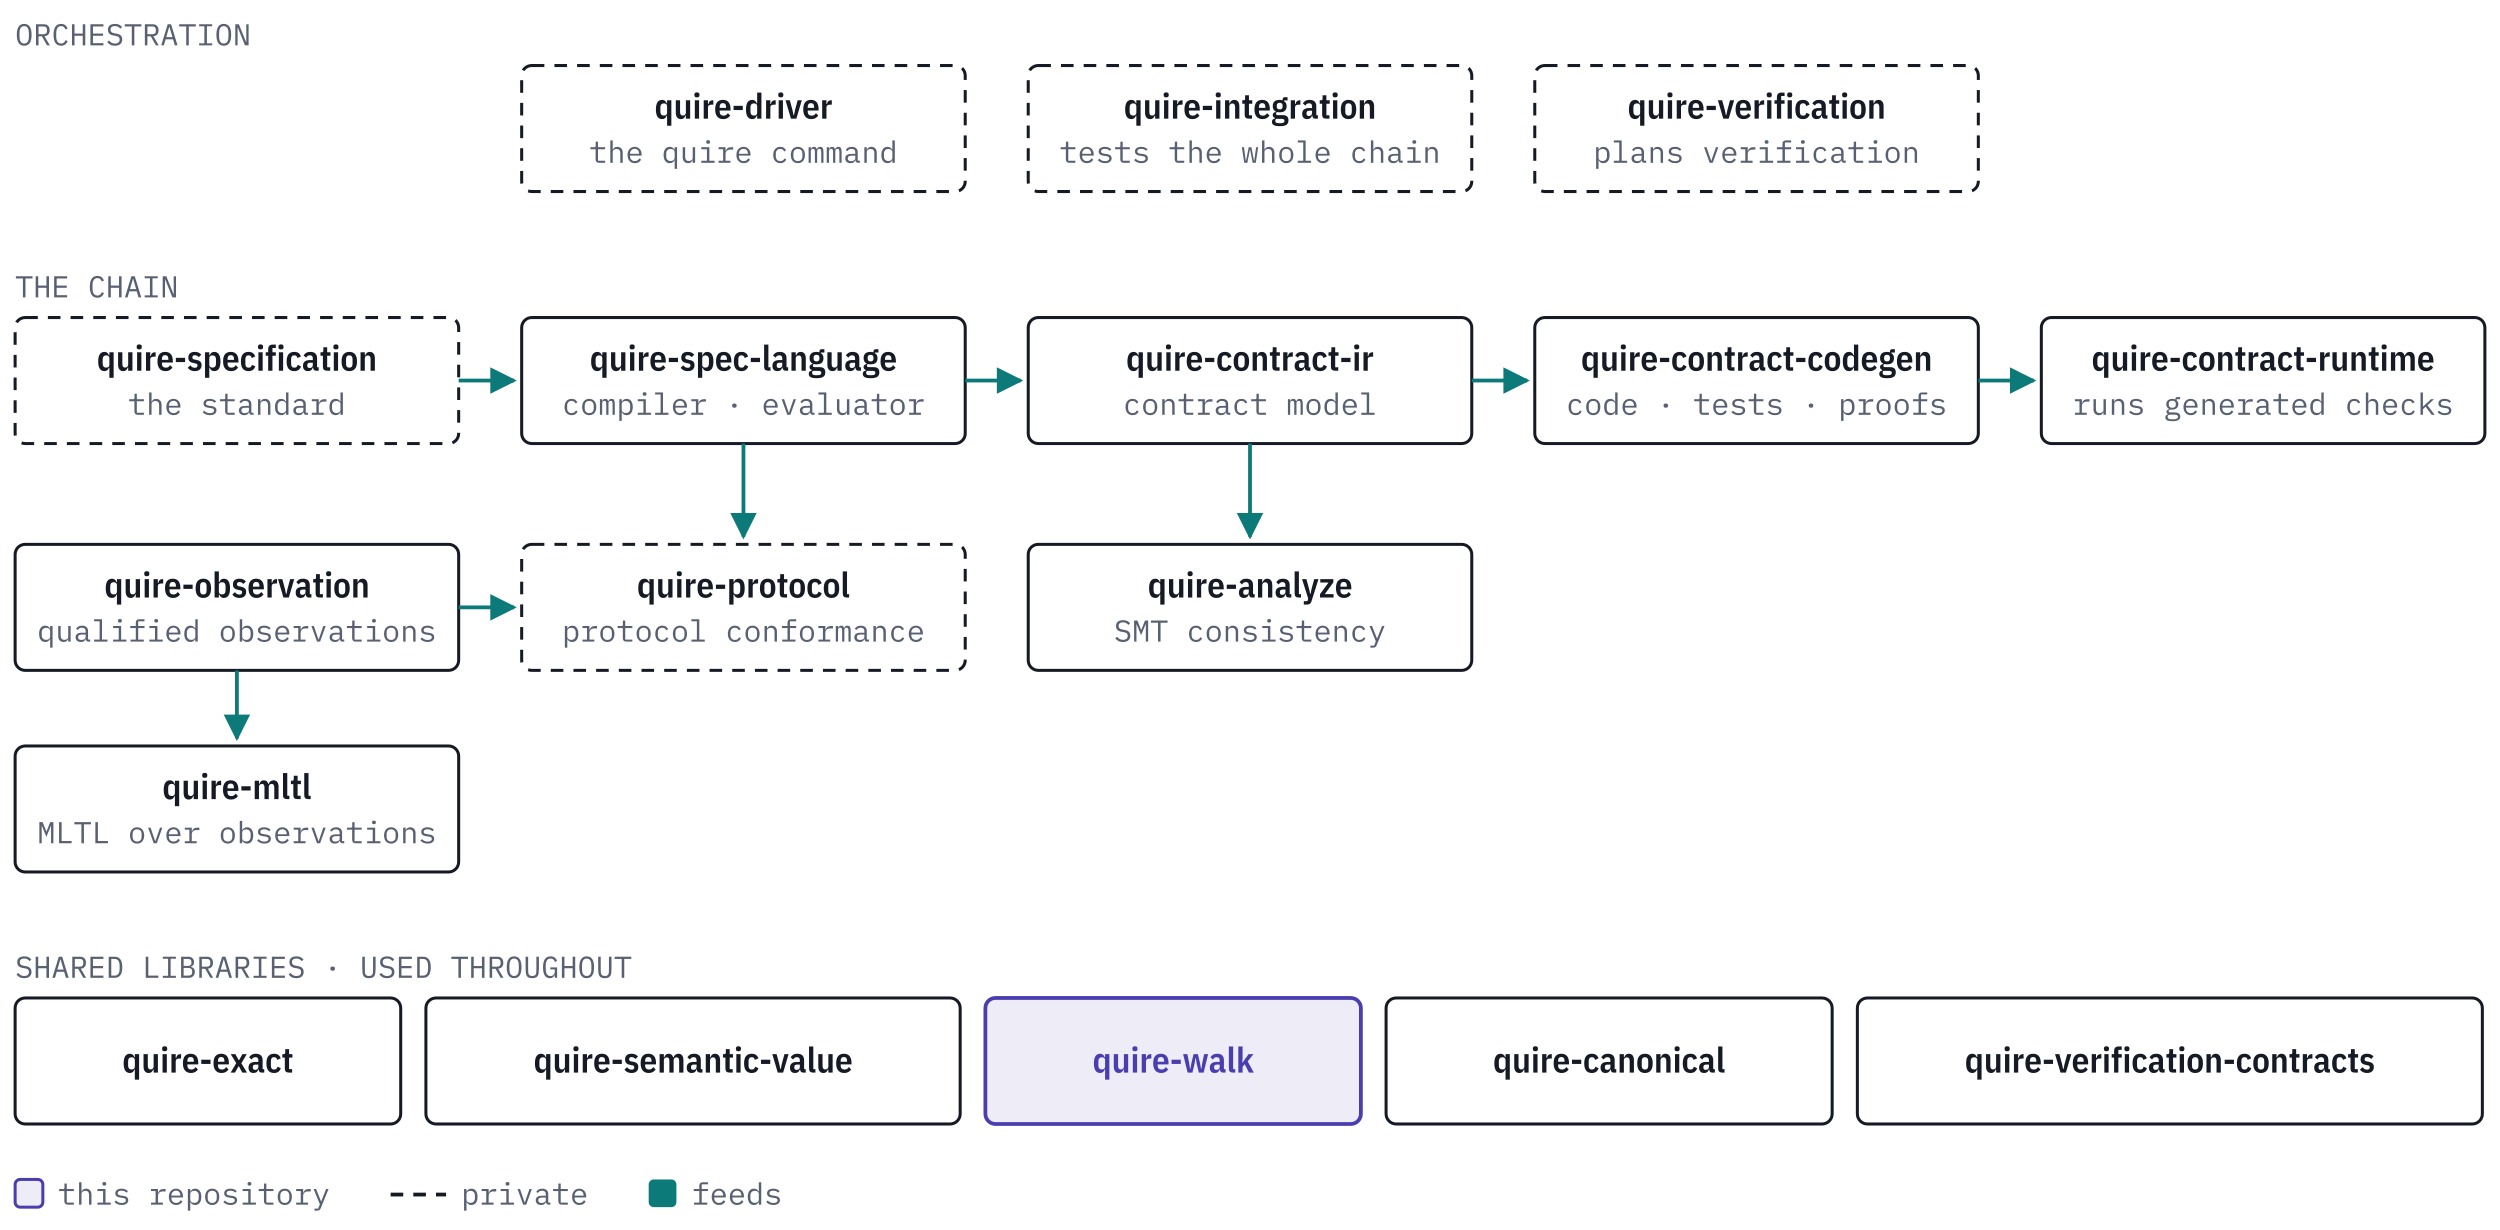
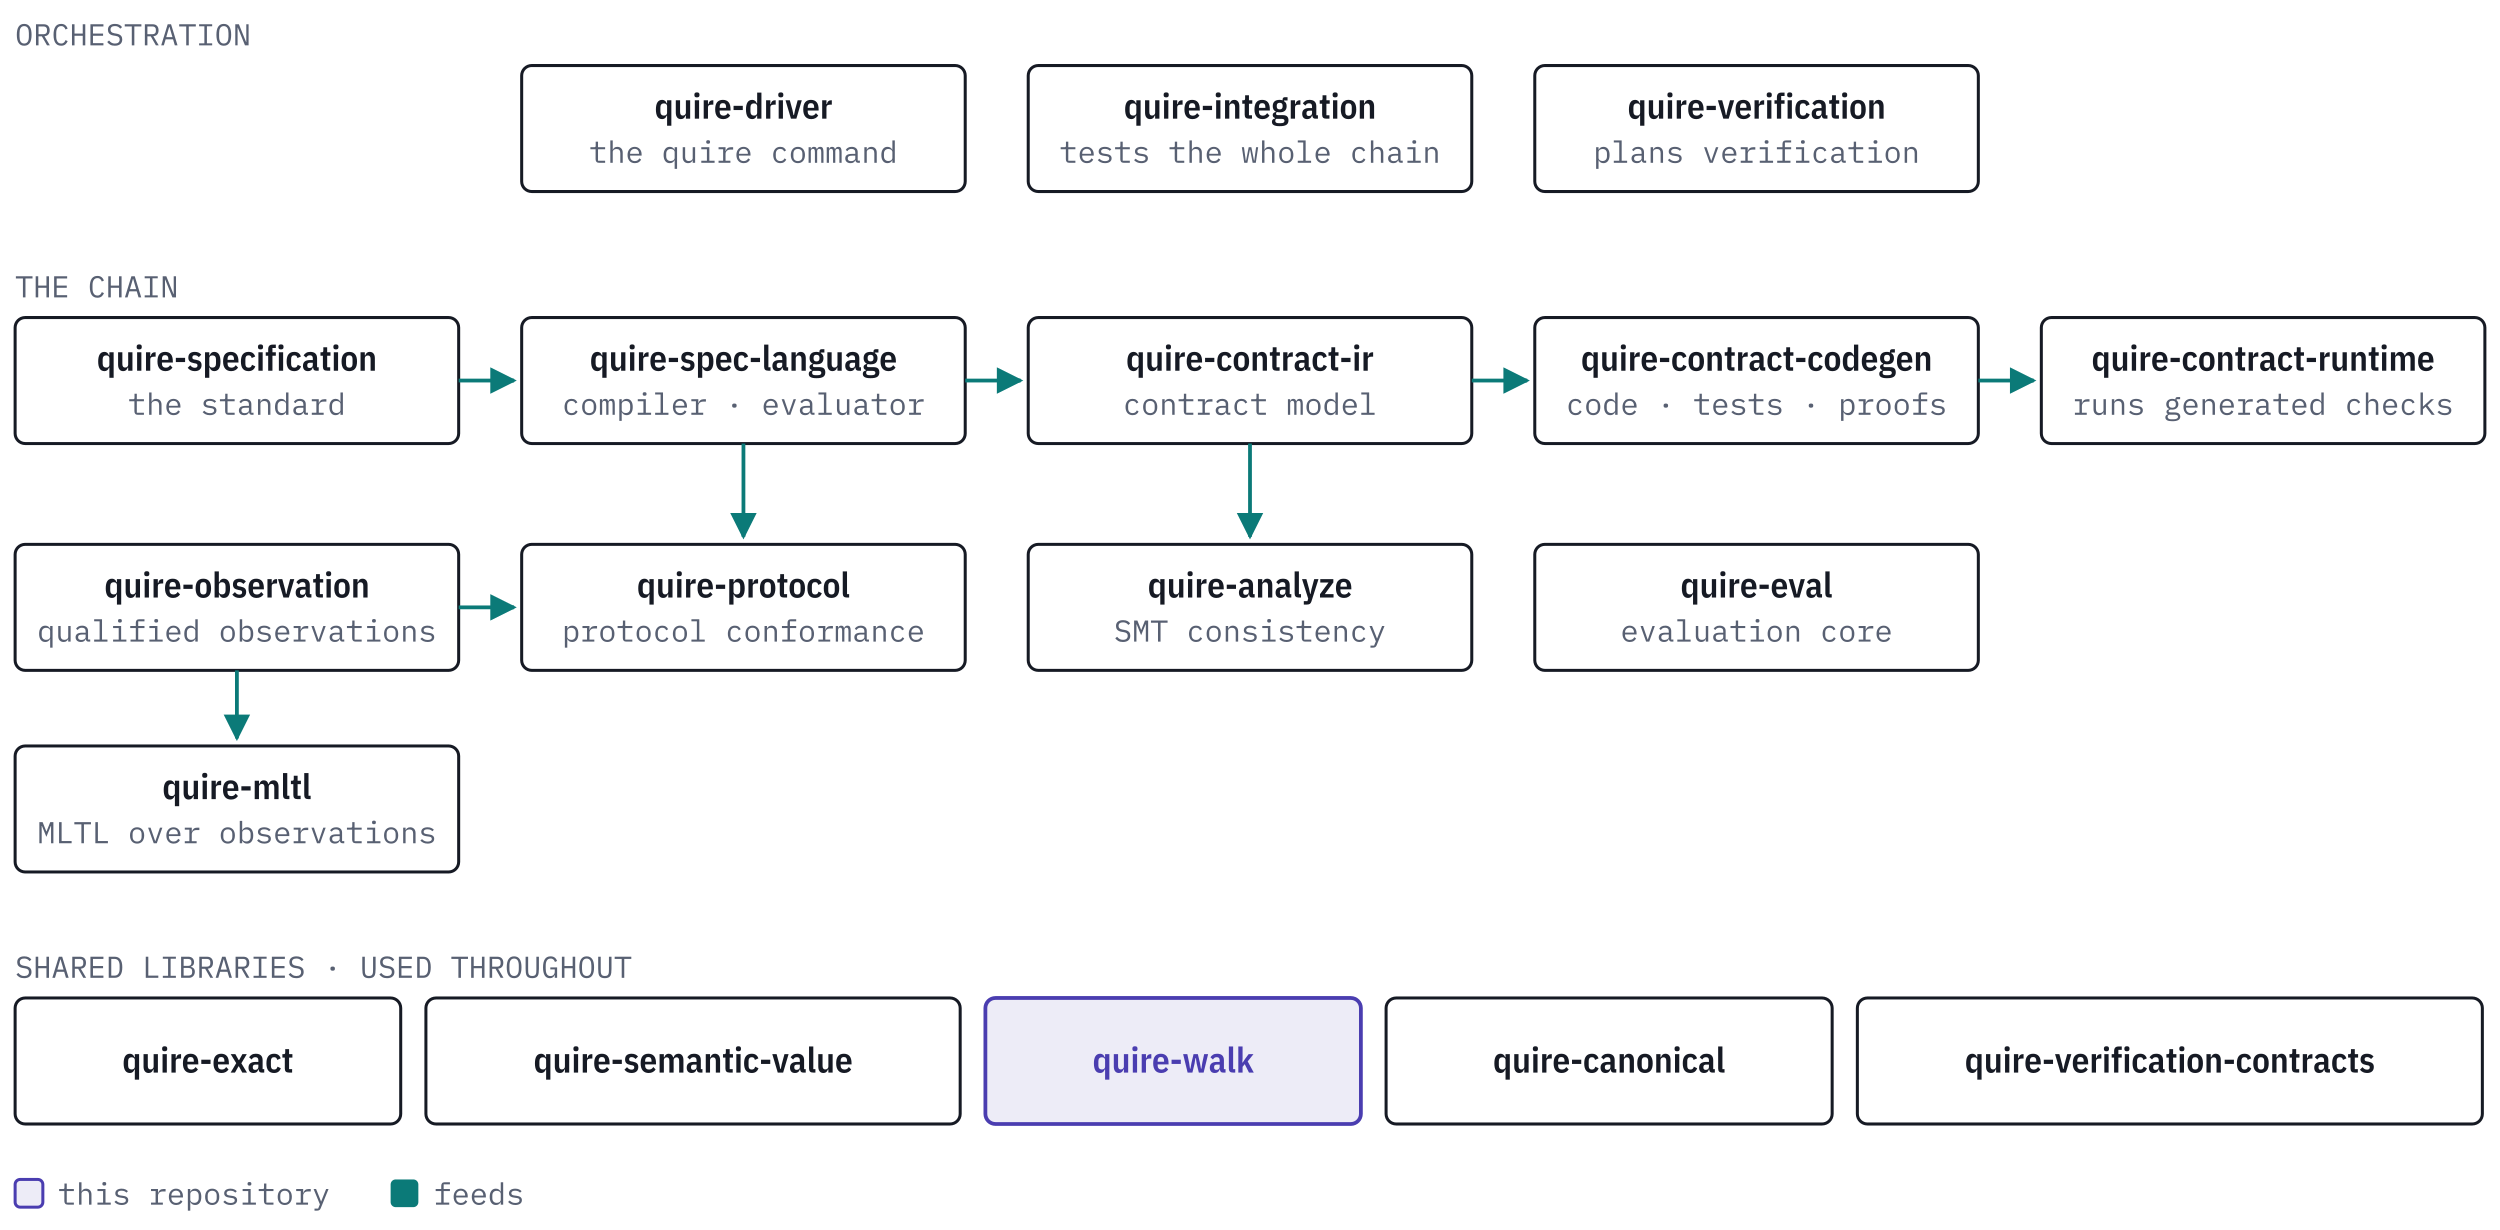
- <svg xmlns="http://www.w3.org/2000/svg" width="992" height="488" viewBox="-6 -6 992 488" role="img" aria-label="The Quire repositories. The main chain runs from the standard, quire-specification, to the compiler, quire-spec-language, then quire-contract-ir, quire-contract-codegen and quire-contract-runtime. quire-spec-language also feeds quire-protocol, and quire-contract-ir feeds quire-analyze. quire-observation feeds quire-protocol and quire-mltl. Above the chain, quire-driver runs it, quire-integration tests it and quire-verification plans verification. Below it, shared libraries used throughout: quire-exact, quire-semantic-value, quire-walk, quire-canonical and quire-verification-contracts.">
+ <svg xmlns="http://www.w3.org/2000/svg" width="992" height="488" viewBox="-6 -6 992 488" role="img" aria-label="The Quire repositories. The main chain runs from the standard, quire-specification, to the compiler, quire-spec-language, then quire-contract-ir, quire-contract-codegen and quire-contract-runtime. quire-spec-language also feeds quire-protocol, and quire-contract-ir feeds quire-analyze. quire-observation feeds quire-protocol and quire-mltl. quire-eval is the evaluation core. Above the chain, quire-driver runs it, quire-integration tests it and quire-verification plans verification. Below it, shared libraries used throughout: quire-exact, quire-semantic-value, quire-walk, quire-canonical and quire-verification-contracts.">
  <defs>
    <path id="mono_A" d="M481 0 422 199H177L118 0H31L245 698H356L570 0ZM304 609H295L197 272H402Z" />
    <path id="mono_B" d="M88 698H325Q415 698 466 649Q517 600 517 518Q517 455 486 419Q456 383 408 368V365Q467 351 505 312Q543 274 543 201Q543 159 529 122Q515 85 490 58Q464 31 430 16Q395 0 355 0H88ZM330 73Q388 73 421 99Q454 125 454 179V220Q454 273 421 300Q388 326 330 326H172V73ZM316 395Q369 395 399 418Q429 442 429 490V529Q429 577 399 601Q369 625 316 625H172V395Z" />
    <path id="mono_C" d="M323 -12Q195 -12 132 81Q70 174 70 349Q70 524 132 617Q195 710 323 710Q371 710 406 697Q441 684 466 662Q491 640 508 612Q525 585 538 557L466 524Q457 547 445 568Q433 588 416 604Q400 619 378 628Q355 637 323 637Q240 637 200 574Q159 511 159 406V292Q159 187 200 124Q240 61 323 61Q355 61 378 70Q400 79 416 94Q433 110 445 130Q457 151 466 174L538 141Q525 112 508 85Q491 58 466 36Q441 14 406 1Q371 -12 323 -12Z" />
    <path id="mono_D" d="M95 698H290Q418 698 481 610Q544 522 544 349Q544 176 481 88Q418 0 290 0H95ZM286 73Q370 73 412 131Q455 189 455 295V403Q455 509 412 567Q370 625 286 625H179V73Z" />
    <path id="mono_E" d="M90 0V698H520V625H174V390H508V317H174V73H520V0Z" />
    <path id="mono_G" d="M444 93H439Q430 73 418 54Q406 35 388 20Q369 6 343 -3Q317 -12 281 -12Q167 -12 112 80Q56 172 56 344Q56 524 117 617Q178 710 305 710Q354 710 390 697Q426 684 452 662Q477 640 494 612Q511 585 522 557L450 524Q441 547 430 568Q418 588 402 604Q385 619 362 628Q339 637 308 637Q224 637 184 574Q145 511 145 406V298Q145 245 153 202Q161 158 180 126Q198 94 228 76Q257 59 300 59Q368 59 406 100Q444 141 444 206V278H297V345H522V0H444Z" />
    <path id="mono_H" d="M436 317H164V0H80V698H164V390H436V698H520V0H436Z" />
    <path id="mono_I" d="M84 0V67H258V631H84V698H516V631H342V67H516V0Z" />
    <path id="mono_L" d="M120 0V698H204V73H535V0Z" />
    <path id="mono_M" d="M455 350V571H447L300 212L153 571H145V350V0H68V698H176L299 390H305L428 698H532V0H455Z" />
    <path id="mono_N" d="M163 588H156V0H80V698H199L437 110H444V698H520V0H401Z" />
    <path id="mono_O" d="M300 -12Q236 -12 190 12Q144 37 114 83Q84 129 70 196Q56 263 56 349Q56 434 70 502Q84 569 114 615Q144 661 190 686Q236 710 300 710Q364 710 410 686Q456 661 486 615Q516 569 530 502Q544 434 544 349Q544 263 530 196Q516 129 486 83Q456 37 410 12Q364 -12 300 -12ZM300 61Q342 61 371 78Q400 94 419 124Q438 154 446 196Q455 239 455 292V406Q455 458 446 501Q438 544 419 574Q400 604 371 620Q342 637 300 637Q258 637 229 620Q200 604 181 574Q162 544 154 501Q145 458 145 406V292Q145 239 154 196Q162 154 181 124Q200 94 229 78Q258 61 300 61Z" />
    <path id="mono_R" d="M174 0H90V698H344Q441 698 492 645Q543 592 543 497Q543 412 499 361Q455 310 371 302L549 0H455L285 298H174ZM342 369Q395 369 424 396Q454 422 454 471V523Q454 572 424 598Q395 625 342 625H174V369Z" />
    <path id="mono_S" d="M298 -12Q204 -12 144 22Q84 57 45 111L106 161Q147 110 192 85Q238 60 301 60Q377 60 417 95Q457 130 457 193Q457 244 428 272Q399 301 327 313L249 326Q198 335 164 353Q129 371 108 396Q87 422 78 452Q69 483 69 516Q69 612 132 661Q195 710 302 710Q386 710 444 682Q501 654 536 603L477 552Q448 590 407 614Q366 638 301 638Q230 638 192 608Q154 578 154 518Q154 471 182 442Q211 412 285 399L360 386Q411 377 446 359Q481 341 502 316Q524 291 533 260Q542 229 542 195Q542 98 478 43Q415 -12 298 -12Z" />
    <path id="mono_T" d="M342 625V0H258V625H25V698H575V625Z" />
    <path id="mono_U" d="M164 698V279Q164 228 167 188Q170 148 183 120Q196 91 224 76Q251 61 300 61Q349 61 376 76Q404 91 417 120Q430 148 433 188Q436 228 436 279V698H520V299Q520 221 512 163Q505 105 482 66Q458 27 414 8Q371 -12 300 -12Q229 -12 186 8Q142 27 118 66Q95 105 88 163Q80 221 80 299V698Z" />
    <path id="mono_a" d="M495 0Q448 0 428 24Q408 48 403 84H398Q381 39 344 14Q306 -12 243 -12Q162 -12 114 30Q66 72 66 145Q66 217 118 256Q171 295 288 295H398V346Q398 403 366 432Q334 460 275 460Q223 460 190 440Q157 419 137 384L83 424Q93 444 110 463Q127 482 152 496Q177 511 209 520Q241 528 280 528Q371 528 424 482Q478 436 478 354V70H550V0ZM257 55Q288 55 314 62Q339 70 358 82Q377 95 388 112Q398 130 398 150V235H288Q216 235 183 215Q150 195 150 157V136Q150 96 178 76Q207 55 257 55Z" />
    <path id="mono_b" d="M95 740H175V432H179Q229 528 338 528Q433 528 486 457Q540 386 540 258Q540 130 486 59Q433 -12 338 -12Q229 -12 179 84H175V0H95ZM307 59Q377 59 416 102Q454 144 454 214V302Q454 372 416 414Q377 457 307 457Q280 457 256 450Q232 443 214 430Q196 416 186 396Q175 377 175 351V165Q175 139 186 120Q196 100 214 86Q232 73 256 66Q280 59 307 59Z" />
    <path id="mono_c" d="M318 -12Q262 -12 218 8Q175 27 145 62Q115 97 100 147Q84 197 84 258Q84 319 100 369Q116 419 146 454Q176 490 219 509Q262 528 317 528Q392 528 439 495Q486 462 508 409L444 375Q430 415 398 437Q365 459 317 459Q282 459 254 448Q227 436 208 415Q189 394 180 365Q170 336 170 302V214Q170 180 180 151Q189 122 208 101Q227 80 255 68Q283 57 319 57Q371 57 405 81Q439 105 459 147L516 108Q493 56 444 22Q396 -12 318 -12Z" />
    <path id="mono_d" d="M425 84H421Q371 -12 262 -12Q167 -12 114 59Q60 130 60 258Q60 386 114 457Q167 528 262 528Q371 528 421 432H425V740H505V0H425ZM293 59Q320 59 344 66Q368 73 386 86Q404 100 414 120Q425 139 425 165V351Q425 377 414 396Q404 416 386 430Q368 443 344 450Q320 457 293 457Q223 457 184 414Q146 372 146 302V214Q146 144 184 102Q223 59 293 59Z" />
    <path id="mono_e" d="M309 -12Q253 -12 208 7Q164 26 132 62Q101 97 84 146Q67 196 67 257Q67 319 84 369Q102 419 133 454Q164 490 208 509Q251 528 304 528Q356 528 398 509Q441 490 471 456Q501 423 517 377Q533 331 533 276V238H151V214Q151 180 162 151Q173 122 194 101Q214 80 244 68Q273 57 309 57Q361 57 399 81Q437 105 457 147L516 107Q493 55 440 22Q386 -12 309 -12ZM304 462Q271 462 243 450Q215 438 194 417Q174 396 162 368Q151 339 151 305V298H447V309Q447 343 436 371Q426 399 408 420Q389 440 362 451Q336 462 304 462Z" />
    <path id="mono_f" d="M83 68H257V448H73V516H257V622Q257 674 284 707Q312 740 371 740H544V672H337V516H544V448H337V68H521V0H83Z" />
    <path id="mono_g" d="M561 -59Q561 -137 496 -174Q431 -212 301 -212Q176 -212 122 -179Q67 -146 67 -84Q67 -42 89 -19Q111 4 151 15V27Q129 38 117 55Q105 72 105 98Q105 138 132 158Q158 178 198 188V192Q150 213 124 254Q97 295 97 350Q97 389 111 422Q125 455 152 478Q178 502 215 515Q252 528 297 528Q355 528 399 507V516Q399 546 413 566Q427 586 461 586H556V516H440V481Q468 457 483 424Q498 391 498 350Q498 311 484 278Q469 245 443 222Q417 198 380 185Q342 172 297 172Q284 172 272 173Q260 174 248 176Q236 174 223 170Q210 165 199 158Q188 150 181 140Q174 130 174 117Q174 94 197 86Q220 79 257 79H371Q471 79 516 42Q561 4 561 -59ZM486 -63Q486 -32 461 -14Q436 5 374 5H195Q143 -16 143 -65Q143 -99 170 -124Q197 -148 260 -148H338Q408 -148 447 -126Q486 -105 486 -63ZM297 234Q357 234 386 262Q414 290 414 336V365Q414 411 386 438Q357 466 297 466Q237 466 209 438Q181 411 181 365V336Q181 290 209 262Q237 234 297 234Z" />
    <path id="mono_h" d="M98 740H178V432H182Q190 451 202 468Q214 486 232 499Q249 512 273 520Q297 528 329 528Q410 528 459 476Q508 425 508 331V0H428V317Q428 388 397 422Q366 457 306 457Q282 457 259 451Q236 445 218 433Q200 421 189 402Q178 383 178 358V0H98Z" />
    <path id="mono_i" d="M332 630Q297 630 283 644Q269 659 269 681V697Q269 719 283 734Q297 748 332 748Q367 748 381 734Q395 719 395 697V681Q395 659 381 644Q367 630 332 630ZM106 68H292V448H106V516H372V68H546V0H106Z" />
    <path id="mono_k" d="M105 740H185V273H189L279 358L451 516H549L335 314L574 0H475L274 268L185 187V0H105Z" />
    <path id="mono_l" d="M80 68H260V672H80V740H340V68H520V0H80Z" />
    <path id="mono_m" d="M54 0V516H128V456H132Q144 486 166 507Q188 528 231 528Q276 528 298 506Q320 483 325 447H328Q342 482 368 505Q394 528 440 528Q503 528 524 484Q546 440 546 358V0H472V345Q472 411 458 436Q445 462 409 462Q377 462 357 442Q337 421 337 379V0H263V345Q263 411 250 436Q236 462 201 462Q169 462 148 442Q128 421 128 379V0Z" />
    <path id="mono_n" d="M98 0V516H178V432H182Q190 451 202 468Q214 486 232 499Q249 512 273 520Q297 528 329 528Q410 528 459 476Q508 425 508 331V0H428V317Q428 388 397 422Q366 457 306 457Q282 457 259 451Q236 445 218 433Q200 421 189 402Q178 383 178 358V0Z" />
    <path id="mono_o" d="M300 -12Q246 -12 202 7Q159 26 128 62Q98 97 82 146Q66 196 66 258Q66 319 82 369Q98 419 128 454Q159 490 202 509Q246 528 300 528Q354 528 398 509Q441 490 472 454Q502 419 518 369Q534 319 534 258Q534 196 518 146Q502 97 472 62Q441 26 398 7Q354 -12 300 -12ZM300 57Q367 57 408 97Q449 137 449 221V295Q449 379 408 419Q367 459 300 459Q233 459 192 419Q151 379 151 295V221Q151 137 192 97Q233 57 300 57Z" />
    <path id="mono_p" d="M95 516H175V432H179Q229 528 338 528Q433 528 486 457Q540 386 540 258Q540 130 486 59Q433 -12 338 -12Q229 -12 179 84H175V-200H95ZM307 59Q377 59 416 102Q454 144 454 214V302Q454 372 416 414Q377 457 307 457Q280 457 256 450Q232 443 214 430Q196 416 186 396Q175 377 175 351V165Q175 139 186 120Q196 100 214 86Q232 73 256 66Q280 59 307 59Z" />
    <path id="mono_periodcentered" d="M300 235Q259 235 242 252Q226 269 226 295V313Q226 339 242 356Q259 373 300 373Q341 373 358 356Q374 339 374 313V295Q374 269 358 252Q341 235 300 235Z" />
    <path id="mono_q" d="M425 84H421Q371 -12 262 -12Q167 -12 114 59Q60 130 60 258Q60 386 114 457Q167 528 262 528Q371 528 421 432H425V516H505V-200H425ZM293 59Q320 59 344 66Q368 73 386 86Q404 100 414 120Q425 139 425 165V351Q425 377 414 396Q404 416 386 430Q368 443 344 450Q320 457 293 457Q223 457 184 414Q146 372 146 302V214Q146 144 184 102Q223 59 293 59Z" />
    <path id="mono_r" d="M77 68H228V448H77V516H308V386H313Q329 447 374 482Q418 516 487 516H559V436H462Q393 436 350 396Q308 356 308 291V68H469V0H77Z" />
    <path id="mono_s" d="M306 -12Q225 -12 166 16Q108 43 67 89L121 136Q158 97 202 76Q246 55 308 55Q368 55 406 76Q445 98 445 144Q445 164 438 178Q430 191 417 199Q404 207 388 212Q372 216 354 219L273 231Q246 235 214 242Q183 249 157 264Q131 280 114 306Q96 332 96 374Q96 413 112 442Q127 470 155 490Q183 509 221 518Q259 528 304 528Q374 528 426 506Q477 484 514 445L462 396Q453 407 440 418Q426 430 406 440Q387 449 361 455Q335 461 301 461Q240 461 208 440Q175 419 175 379Q175 359 182 346Q190 332 203 324Q216 316 232 312Q249 307 266 304L347 292Q375 288 406 281Q437 274 463 258Q489 243 506 217Q524 191 524 149Q524 72 464 30Q405 -12 306 -12Z" />
    <path id="mono_t" d="M325 0Q266 0 238 33Q211 66 211 118V448H39V516H167Q193 516 204 526Q214 537 214 563V698H291V516H526V448H291V68H526V0Z" />
    <path id="mono_u" d="M422 84H418Q410 65 398 48Q386 30 368 17Q351 4 327 -4Q303 -12 271 -12Q190 -12 141 40Q92 91 92 185V516H172V199Q172 128 203 94Q234 59 294 59Q318 59 341 65Q364 71 382 83Q400 95 411 114Q422 132 422 158V516H502V0H422Z" />
    <path id="mono_v" d="M249 0 64 516H145L219 300L299 67H303L383 300L457 516H536L351 0Z" />
    <path id="mono_w" d="M30 516H101L160 70H169L257 516H345L433 70H442L501 516H570L491 0H387L305 432H297L213 0H109Z" />
    <path id="mono_y" d="M467 516H547L291 -113Q282 -135 271 -152Q260 -168 245 -178Q230 -189 209 -194Q188 -200 159 -200H83V-132H203L261 10L53 516H135L222 300L299 104H303L380 300Z" />
    <path id="title_a" d="M406 0Q325 0 321 89H309Q299 41 264 14Q229 -12 177 -12Q105 -12 69 28Q33 68 33 140Q33 222 84 262Q135 302 231 302H312V347Q312 393 292 415Q273 437 228 437Q191 437 166 420Q141 402 122 370L51 434Q80 479 124 506Q169 534 238 534Q433 534 433 350V97H479V0ZM223 77Q260 77 286 98Q312 120 312 158V227H239Q155 227 155 162V140Q155 107 173 92Q191 77 223 77Z" />
    <path id="title_b" d="M66 740H187V436H201Q212 480 246 507Q279 534 324 534Q416 534 460 464Q504 395 504 261Q504 127 460 58Q416 -12 324 -12Q279 -12 246 15Q212 42 201 86H187V0H66ZM278 88Q325 88 351 117Q377 146 377 199V323Q377 376 351 405Q325 434 278 434Q237 434 212 414Q187 393 187 356V166Q187 129 212 108Q237 88 278 88Z" />
    <path id="title_c" d="M251 -12Q145 -12 90 54Q34 120 34 261Q34 402 90 468Q145 534 251 534Q328 534 374 499Q419 464 439 403L340 359Q332 397 312 416Q291 436 251 436Q161 436 161 328V194Q161 86 251 86Q293 86 315 106Q337 126 348 168L442 123Q396 -12 251 -12Z" />
    <path id="title_d" d="M357 86H343Q332 42 298 15Q265 -12 220 -12Q128 -12 84 58Q40 127 40 261Q40 395 84 464Q128 534 220 534Q265 534 298 507Q332 480 343 436H357V740H478V0H357ZM266 88Q307 88 332 108Q357 129 357 166V356Q357 393 332 414Q307 434 266 434Q219 434 193 405Q167 376 167 323V199Q167 146 193 117Q219 88 266 88Z" />
    <path id="title_e" d="M263 -12Q212 -12 170 4Q127 21 97 54Q67 88 50 140Q34 191 34 261Q34 402 90 468Q147 534 252 534Q357 534 414 468Q470 402 470 261V232H161V198Q161 146 190 116Q219 86 270 86Q313 86 342 104Q372 123 393 158L459 89Q430 43 381 16Q332 -12 263 -12ZM252 441Q161 441 161 333V307H343V333Q343 441 252 441Z" />
    <path id="title_f" d="M91 425H22V522H91V603Q91 674 122 707Q154 740 220 740H308V643H212V522H308V425H212V0H91Z" />
    <path id="title_g" d="M493 -46Q493 -87 480 -118Q468 -149 439 -170Q410 -191 362 -202Q314 -212 244 -212Q182 -212 140 -204Q98 -195 72 -179Q46 -163 35 -140Q24 -117 24 -88Q24 -48 46 -25Q68 -2 109 4V23Q77 31 62 53Q46 75 46 107Q46 139 68 160Q90 182 132 190V203Q47 245 47 357Q47 442 95 488Q143 534 244 534Q289 534 326 520V539Q326 610 394 610H467V516H366V496Q403 478 422 442Q441 407 441 357Q441 272 394 226Q346 181 244 181Q203 181 168 189Q154 183 147 170Q140 157 140 141Q140 121 153 111Q166 101 196 101H329Q418 101 456 63Q493 25 493 -46ZM380 -60Q380 -33 362 -19Q344 -5 302 -5H141Q119 -24 119 -61Q119 -93 140 -110Q162 -127 216 -127H275Q332 -127 356 -110Q380 -94 380 -60ZM244 264Q327 264 327 346V369Q327 451 244 451Q161 451 161 369V346Q161 264 244 264Z" />
    <path id="title_hyphen" d="M50 245V365H312V245Z" />
    <path id="title_i" d="M126 604Q88 604 71 620Q54 637 54 665V685Q54 713 71 730Q88 746 126 746Q164 746 181 730Q198 713 198 685V665Q198 637 181 620Q164 604 126 604ZM66 522H187V0H66Z" />
    <path id="title_k" d="M66 740H187V395L179 287H193L254 383L358 522H495L332 317L504 0H368L248 239L187 163V0H66Z" />
    <path id="title_l" d="M184 0Q121 0 94 28Q66 56 66 116V740H187V97H247V0Z" />
    <path id="title_m" d="M66 0V522H187V435H201Q232 534 324 534Q422 534 451 431H463Q480 484 516 509Q551 534 602 534Q668 534 705 486Q742 439 742 351V0H621V330Q621 432 548 432Q513 432 488 410Q464 389 464 350V0H343V330Q343 384 325 408Q307 432 271 432Q236 432 212 410Q187 389 187 350V0Z" />
    <path id="title_n" d="M66 0V522H187V435H201Q232 534 326 534Q396 534 434 486Q472 439 472 351V0H351V330Q351 432 275 432Q238 432 212 410Q187 389 187 350V0Z" />
    <path id="title_o" d="M253 -12Q149 -12 92 54Q34 120 34 261Q34 402 92 468Q149 534 253 534Q357 534 414 468Q472 402 472 261Q472 120 414 54Q357 -12 253 -12ZM253 86Q345 86 345 194V328Q345 436 253 436Q161 436 161 328V194Q161 86 253 86Z" />
    <path id="title_p" d="M66 522H187V436H201Q212 480 246 507Q279 534 324 534Q416 534 460 464Q504 395 504 261Q504 127 460 58Q416 -12 324 -12Q279 -12 246 15Q212 42 201 86H187V-200H66ZM278 88Q325 88 351 117Q377 146 377 199V323Q377 376 351 405Q325 434 278 434Q237 434 212 414Q187 393 187 356V166Q187 129 212 108Q237 88 278 88Z" />
    <path id="title_q" d="M357 86H343Q332 42 298 15Q265 -12 220 -12Q128 -12 84 58Q40 127 40 261Q40 395 84 464Q128 534 220 534Q265 534 298 507Q332 480 343 436H357V522H478V-200H357ZM266 88Q307 88 332 108Q357 129 357 166V356Q357 393 332 414Q307 434 266 434Q219 434 193 405Q167 376 167 323V199Q167 146 193 117Q219 88 266 88Z" />
    <path id="title_r" d="M66 0V522H187V415H201Q210 467 238 494Q267 522 313 522H339V398H299Q242 398 214 380Q187 362 187 317V0Z" />
    <path id="title_s" d="M224 -12Q159 -12 110 12Q61 35 24 82L98 154Q123 119 154 101Q185 83 226 83Q302 83 302 147Q302 172 290 186Q277 201 247 206L198 215Q116 230 79 266Q42 302 42 371Q42 453 90 494Q138 534 226 534Q287 534 332 514Q376 494 409 455L338 384Q318 409 290 424Q261 439 226 439Q156 439 156 376Q156 350 170 336Q184 323 214 318L264 309Q346 294 382 258Q417 223 417 159Q417 78 367 33Q317 -12 224 -12Z" />
    <path id="title_t" d="M210 0Q147 0 119 28Q91 56 91 117V425H22V522H58Q84 522 94 534Q103 546 103 572V664H212V522H306V425H212V97H298V0Z" />
    <path id="title_u" d="M346 88H332Q302 -12 205 -12Q135 -12 98 36Q60 83 60 172V522H181V192Q181 89 257 89Q294 89 320 111Q346 133 346 172V522H467V0H346Z" />
    <path id="title_v" d="M162 0 8 522H130L205 244L234 103H248L277 244L352 522H469L315 0Z" />
    <path id="title_w" d="M16 522H135L186 278L211 110H223L253 278L311 522H433L492 278L522 110H534L559 278L612 522H724L597 0H461L400 254L377 409H364L340 254L279 0H143Z" />
    <path id="title_x" d="M15 0 173 267 17 522H149L242 354H255L348 522H472L318 264L478 0H345L249 176H236L138 0Z" />
    <path id="title_y" d="M353 522H474L275 -109Q258 -162 227 -181Q196 -200 140 -200H58V-103H161L182 -29L8 522H131L209 240L237 103H249L277 241Z" />
    <path id="title_z" d="M34 0V95L275 425H42V522H412V428L170 97H418V0Z" />
    <marker id="ah-model" viewBox="0 0 10 10" refX="9" refY="5" markerWidth="7" markerHeight="7" orient="auto-start-reverse">
      <path d="M0,0 L10,5 L0,10 z" fill="#0b7a78" />
    </marker>
  </defs>
-   <rect x="201" y="20" width="176" height="50" rx="4" stroke="#161a24" stroke-width="1.2" fill="none" stroke-dasharray="5 4" />
+   <rect x="201" y="20" width="176" height="50" rx="4" stroke="#161a24" stroke-width="1.2" fill="none" />
  <g fill="#161a24" transform="translate(253.7,41.1) scale(0.014,-0.014)">
    <use href="#title_q" x="0" />
    <use href="#title_u" x="544" />
    <use href="#title_i" x="1077" />
    <use href="#title_r" x="1329" />
    <use href="#title_e" x="1686" />
    <use href="#title_hyphen" x="2191" />
    <use href="#title_d" x="2553" />
    <use href="#title_r" x="3097" />
    <use href="#title_i" x="3454" />
    <use href="#title_v" x="3706" />
    <use href="#title_e" x="4182" />
    <use href="#title_r" x="4687" />
  </g>
  <g fill="#586072" transform="translate(227.8,58.6) scale(0.012,-0.012)">
    <use href="#mono_t" x="0" />
    <use href="#mono_h" x="600" />
    <use href="#mono_e" x="1200" />
    <use href="#mono_q" x="2400" />
    <use href="#mono_u" x="3000" />
    <use href="#mono_i" x="3600" />
    <use href="#mono_r" x="4200" />
    <use href="#mono_e" x="4800" />
    <use href="#mono_c" x="6000" />
    <use href="#mono_o" x="6600" />
    <use href="#mono_m" x="7200" />
    <use href="#mono_m" x="7800" />
    <use href="#mono_a" x="8400" />
    <use href="#mono_n" x="9000" />
    <use href="#mono_d" x="9600" />
  </g>
-   <rect x="402" y="20" width="176" height="50" rx="4" stroke="#161a24" stroke-width="1.2" fill="none" stroke-dasharray="5 4" />
+   <rect x="402" y="20" width="176" height="50" rx="4" stroke="#161a24" stroke-width="1.2" fill="none" />
  <g fill="#161a24" transform="translate(439.9,41.1) scale(0.014,-0.014)">
    <use href="#title_q" x="0" />
    <use href="#title_u" x="544" />
    <use href="#title_i" x="1077" />
    <use href="#title_r" x="1329" />
    <use href="#title_e" x="1686" />
    <use href="#title_hyphen" x="2191" />
    <use href="#title_i" x="2553" />
    <use href="#title_n" x="2805" />
    <use href="#title_t" x="3337" />
    <use href="#title_e" x="3671" />
    <use href="#title_g" x="4176" />
    <use href="#title_r" x="4668" />
    <use href="#title_a" x="5025" />
    <use href="#title_t" x="5532" />
    <use href="#title_i" x="5866" />
    <use href="#title_o" x="6118" />
    <use href="#title_n" x="6624" />
  </g>
  <g fill="#586072" transform="translate(414.4,58.6) scale(0.012,-0.012)">
    <use href="#mono_t" x="0" />
    <use href="#mono_e" x="600" />
    <use href="#mono_s" x="1200" />
    <use href="#mono_t" x="1800" />
    <use href="#mono_s" x="2400" />
    <use href="#mono_t" x="3600" />
    <use href="#mono_h" x="4200" />
    <use href="#mono_e" x="4800" />
    <use href="#mono_w" x="6000" />
    <use href="#mono_h" x="6600" />
    <use href="#mono_o" x="7200" />
    <use href="#mono_l" x="7800" />
    <use href="#mono_e" x="8400" />
    <use href="#mono_c" x="9600" />
    <use href="#mono_h" x="10200" />
    <use href="#mono_a" x="10800" />
    <use href="#mono_i" x="11400" />
    <use href="#mono_n" x="12000" />
  </g>
-   <rect x="603" y="20" width="176" height="50" rx="4" stroke="#161a24" stroke-width="1.2" fill="none" stroke-dasharray="5 4" />
+   <rect x="603" y="20" width="176" height="50" rx="4" stroke="#161a24" stroke-width="1.2" fill="none" />
  <g fill="#161a24" transform="translate(639.8,41.1) scale(0.014,-0.014)">
    <use href="#title_q" x="0" />
    <use href="#title_u" x="544" />
    <use href="#title_i" x="1077" />
    <use href="#title_r" x="1329" />
    <use href="#title_e" x="1686" />
    <use href="#title_hyphen" x="2191" />
    <use href="#title_v" x="2553" />
    <use href="#title_e" x="3029" />
    <use href="#title_r" x="3534" />
    <use href="#title_i" x="3891" />
    <use href="#title_f" x="4143" />
    <use href="#title_i" x="4471" />
    <use href="#title_c" x="4723" />
    <use href="#title_a" x="5187" />
    <use href="#title_t" x="5694" />
    <use href="#title_i" x="6028" />
    <use href="#title_o" x="6280" />
    <use href="#title_n" x="6786" />
  </g>
  <g fill="#586072" transform="translate(626.2,58.6) scale(0.012,-0.012)">
    <use href="#mono_p" x="0" />
    <use href="#mono_l" x="600" />
    <use href="#mono_a" x="1200" />
    <use href="#mono_n" x="1800" />
    <use href="#mono_s" x="2400" />
    <use href="#mono_v" x="3600" />
    <use href="#mono_e" x="4200" />
    <use href="#mono_r" x="4800" />
    <use href="#mono_i" x="5400" />
    <use href="#mono_f" x="6000" />
    <use href="#mono_i" x="6600" />
    <use href="#mono_c" x="7200" />
    <use href="#mono_a" x="7800" />
    <use href="#mono_t" x="8400" />
    <use href="#mono_i" x="9000" />
    <use href="#mono_o" x="9600" />
    <use href="#mono_n" x="10200" />
  </g>
-   <rect x="0" y="120" width="176" height="50" rx="4" stroke="#161a24" stroke-width="1.2" fill="none" stroke-dasharray="5 4" />
+   <rect x="0" y="120" width="176" height="50" rx="4" stroke="#161a24" stroke-width="1.2" fill="none" />
  <g fill="#161a24" transform="translate(32.4,141.1) scale(0.014,-0.014)">
    <use href="#title_q" x="0" />
    <use href="#title_u" x="544" />
    <use href="#title_i" x="1077" />
    <use href="#title_r" x="1329" />
    <use href="#title_e" x="1686" />
    <use href="#title_hyphen" x="2191" />
    <use href="#title_s" x="2553" />
    <use href="#title_p" x="3002" />
    <use href="#title_e" x="3546" />
    <use href="#title_c" x="4051" />
    <use href="#title_i" x="4515" />
    <use href="#title_f" x="4767" />
    <use href="#title_i" x="5095" />
    <use href="#title_c" x="5347" />
    <use href="#title_a" x="5811" />
    <use href="#title_t" x="6318" />
    <use href="#title_i" x="6652" />
    <use href="#title_o" x="6904" />
    <use href="#title_n" x="7410" />
  </g>
  <g fill="#586072" transform="translate(44.8,158.6) scale(0.012,-0.012)">
    <use href="#mono_t" x="0" />
    <use href="#mono_h" x="600" />
    <use href="#mono_e" x="1200" />
    <use href="#mono_s" x="2400" />
    <use href="#mono_t" x="3000" />
    <use href="#mono_a" x="3600" />
    <use href="#mono_n" x="4200" />
    <use href="#mono_d" x="4800" />
    <use href="#mono_a" x="5400" />
    <use href="#mono_r" x="6000" />
    <use href="#mono_d" x="6600" />
  </g>
  <rect x="201" y="120" width="176" height="50" rx="4" stroke="#161a24" stroke-width="1.2" fill="none" />
  <g fill="#161a24" transform="translate(228,141.1) scale(0.014,-0.014)">
    <use href="#title_q" x="0" />
    <use href="#title_u" x="544" />
    <use href="#title_i" x="1077" />
    <use href="#title_r" x="1329" />
    <use href="#title_e" x="1686" />
    <use href="#title_hyphen" x="2191" />
    <use href="#title_s" x="2553" />
    <use href="#title_p" x="3002" />
    <use href="#title_e" x="3546" />
    <use href="#title_c" x="4051" />
    <use href="#title_hyphen" x="4515" />
    <use href="#title_l" x="4877" />
    <use href="#title_a" x="5145" />
    <use href="#title_n" x="5652" />
    <use href="#title_g" x="6184" />
    <use href="#title_u" x="6676" />
    <use href="#title_a" x="7209" />
    <use href="#title_g" x="7716" />
    <use href="#title_e" x="8208" />
  </g>
  <g fill="#586072" transform="translate(217,158.6) scale(0.012,-0.012)">
    <use href="#mono_c" x="0" />
    <use href="#mono_o" x="600" />
    <use href="#mono_m" x="1200" />
    <use href="#mono_p" x="1800" />
    <use href="#mono_i" x="2400" />
    <use href="#mono_l" x="3000" />
    <use href="#mono_e" x="3600" />
    <use href="#mono_r" x="4200" />
    <use href="#mono_periodcentered" x="5400" />
    <use href="#mono_e" x="6600" />
    <use href="#mono_v" x="7200" />
    <use href="#mono_a" x="7800" />
    <use href="#mono_l" x="8400" />
    <use href="#mono_u" x="9000" />
    <use href="#mono_a" x="9600" />
    <use href="#mono_t" x="10200" />
    <use href="#mono_o" x="10800" />
    <use href="#mono_r" x="11400" />
  </g>
  <rect x="402" y="120" width="176" height="50" rx="4" stroke="#161a24" stroke-width="1.2" fill="none" />
  <g fill="#161a24" transform="translate(440.8,141.1) scale(0.014,-0.014)">
    <use href="#title_q" x="0" />
    <use href="#title_u" x="544" />
    <use href="#title_i" x="1077" />
    <use href="#title_r" x="1329" />
    <use href="#title_e" x="1686" />
    <use href="#title_hyphen" x="2191" />
    <use href="#title_c" x="2553" />
    <use href="#title_o" x="3017" />
    <use href="#title_n" x="3523" />
    <use href="#title_t" x="4055" />
    <use href="#title_r" x="4389" />
    <use href="#title_a" x="4746" />
    <use href="#title_c" x="5253" />
    <use href="#title_t" x="5717" />
    <use href="#title_hyphen" x="6051" />
    <use href="#title_i" x="6413" />
    <use href="#title_r" x="6665" />
  </g>
  <g fill="#586072" transform="translate(439.6,158.6) scale(0.012,-0.012)">
    <use href="#mono_c" x="0" />
    <use href="#mono_o" x="600" />
    <use href="#mono_n" x="1200" />
    <use href="#mono_t" x="1800" />
    <use href="#mono_r" x="2400" />
    <use href="#mono_a" x="3000" />
    <use href="#mono_c" x="3600" />
    <use href="#mono_t" x="4200" />
    <use href="#mono_m" x="5400" />
    <use href="#mono_o" x="6000" />
    <use href="#mono_d" x="6600" />
    <use href="#mono_e" x="7200" />
    <use href="#mono_l" x="7800" />
  </g>
  <rect x="603" y="120" width="176" height="50" rx="4" stroke="#161a24" stroke-width="1.2" fill="none" />
  <g fill="#161a24" transform="translate(621.3,141.1) scale(0.014,-0.014)">
    <use href="#title_q" x="0" />
    <use href="#title_u" x="544" />
    <use href="#title_i" x="1077" />
    <use href="#title_r" x="1329" />
    <use href="#title_e" x="1686" />
    <use href="#title_hyphen" x="2191" />
    <use href="#title_c" x="2553" />
    <use href="#title_o" x="3017" />
    <use href="#title_n" x="3523" />
    <use href="#title_t" x="4055" />
    <use href="#title_r" x="4389" />
    <use href="#title_a" x="4746" />
    <use href="#title_c" x="5253" />
    <use href="#title_t" x="5717" />
    <use href="#title_hyphen" x="6051" />
    <use href="#title_c" x="6413" />
    <use href="#title_o" x="6877" />
    <use href="#title_d" x="7383" />
    <use href="#title_e" x="7927" />
    <use href="#title_g" x="8432" />
    <use href="#title_e" x="8924" />
    <use href="#title_n" x="9429" />
  </g>
  <g fill="#586072" transform="translate(615.4,158.6) scale(0.012,-0.012)">
    <use href="#mono_c" x="0" />
    <use href="#mono_o" x="600" />
    <use href="#mono_d" x="1200" />
    <use href="#mono_e" x="1800" />
    <use href="#mono_periodcentered" x="3000" />
    <use href="#mono_t" x="4200" />
    <use href="#mono_e" x="4800" />
    <use href="#mono_s" x="5400" />
    <use href="#mono_t" x="6000" />
    <use href="#mono_s" x="6600" />
    <use href="#mono_periodcentered" x="7800" />
    <use href="#mono_p" x="9000" />
    <use href="#mono_r" x="9600" />
    <use href="#mono_o" x="10200" />
    <use href="#mono_o" x="10800" />
    <use href="#mono_f" x="11400" />
    <use href="#mono_s" x="12000" />
  </g>
  <rect x="804" y="120" width="176" height="50" rx="4" stroke="#161a24" stroke-width="1.2" fill="none" />
  <g fill="#161a24" transform="translate(823.9,141.1) scale(0.014,-0.014)">
    <use href="#title_q" x="0" />
    <use href="#title_u" x="544" />
    <use href="#title_i" x="1077" />
    <use href="#title_r" x="1329" />
    <use href="#title_e" x="1686" />
    <use href="#title_hyphen" x="2191" />
    <use href="#title_c" x="2553" />
    <use href="#title_o" x="3017" />
    <use href="#title_n" x="3523" />
    <use href="#title_t" x="4055" />
    <use href="#title_r" x="4389" />
    <use href="#title_a" x="4746" />
    <use href="#title_c" x="5253" />
    <use href="#title_t" x="5717" />
    <use href="#title_hyphen" x="6051" />
    <use href="#title_r" x="6413" />
    <use href="#title_u" x="6770" />
    <use href="#title_n" x="7303" />
    <use href="#title_t" x="7835" />
    <use href="#title_i" x="8169" />
    <use href="#title_m" x="8421" />
    <use href="#title_e" x="9223" />
  </g>
  <g fill="#586072" transform="translate(816.4,158.6) scale(0.012,-0.012)">
    <use href="#mono_r" x="0" />
    <use href="#mono_u" x="600" />
    <use href="#mono_n" x="1200" />
    <use href="#mono_s" x="1800" />
    <use href="#mono_g" x="3000" />
    <use href="#mono_e" x="3600" />
    <use href="#mono_n" x="4200" />
    <use href="#mono_e" x="4800" />
    <use href="#mono_r" x="5400" />
    <use href="#mono_a" x="6000" />
    <use href="#mono_t" x="6600" />
    <use href="#mono_e" x="7200" />
    <use href="#mono_d" x="7800" />
    <use href="#mono_c" x="9000" />
    <use href="#mono_h" x="9600" />
    <use href="#mono_e" x="10200" />
    <use href="#mono_c" x="10800" />
    <use href="#mono_k" x="11400" />
    <use href="#mono_s" x="12000" />
  </g>
  <rect x="0" y="210" width="176" height="50" rx="4" stroke="#161a24" stroke-width="1.2" fill="none" />
  <g fill="#161a24" transform="translate(35.4,231.1) scale(0.014,-0.014)">
    <use href="#title_q" x="0" />
    <use href="#title_u" x="544" />
    <use href="#title_i" x="1077" />
    <use href="#title_r" x="1329" />
    <use href="#title_e" x="1686" />
    <use href="#title_hyphen" x="2191" />
    <use href="#title_o" x="2553" />
    <use href="#title_b" x="3059" />
    <use href="#title_s" x="3603" />
    <use href="#title_e" x="4052" />
    <use href="#title_r" x="4557" />
    <use href="#title_v" x="4914" />
    <use href="#title_a" x="5390" />
    <use href="#title_t" x="5897" />
    <use href="#title_i" x="6231" />
    <use href="#title_o" x="6483" />
    <use href="#title_n" x="6989" />
  </g>
  <g fill="#586072" transform="translate(8.8,248.6) scale(0.012,-0.012)">
    <use href="#mono_q" x="0" />
    <use href="#mono_u" x="600" />
    <use href="#mono_a" x="1200" />
    <use href="#mono_l" x="1800" />
    <use href="#mono_i" x="2400" />
    <use href="#mono_f" x="3000" />
    <use href="#mono_i" x="3600" />
    <use href="#mono_e" x="4200" />
    <use href="#mono_d" x="4800" />
    <use href="#mono_o" x="6000" />
    <use href="#mono_b" x="6600" />
    <use href="#mono_s" x="7200" />
    <use href="#mono_e" x="7800" />
    <use href="#mono_r" x="8400" />
    <use href="#mono_v" x="9000" />
    <use href="#mono_a" x="9600" />
    <use href="#mono_t" x="10200" />
    <use href="#mono_i" x="10800" />
    <use href="#mono_o" x="11400" />
    <use href="#mono_n" x="12000" />
    <use href="#mono_s" x="12600" />
  </g>
-   <rect x="201" y="210" width="176" height="50" rx="4" stroke="#161a24" stroke-width="1.2" fill="none" stroke-dasharray="5 4" />
+   <rect x="201" y="210" width="176" height="50" rx="4" stroke="#161a24" stroke-width="1.2" fill="none" />
  <g fill="#161a24" transform="translate(246.7,231.1) scale(0.014,-0.014)">
    <use href="#title_q" x="0" />
    <use href="#title_u" x="544" />
    <use href="#title_i" x="1077" />
    <use href="#title_r" x="1329" />
    <use href="#title_e" x="1686" />
    <use href="#title_hyphen" x="2191" />
    <use href="#title_p" x="2553" />
    <use href="#title_r" x="3097" />
    <use href="#title_o" x="3454" />
    <use href="#title_t" x="3960" />
    <use href="#title_o" x="4294" />
    <use href="#title_c" x="4800" />
    <use href="#title_o" x="5264" />
    <use href="#title_l" x="5770" />
  </g>
  <g fill="#586072" transform="translate(217,248.6) scale(0.012,-0.012)">
    <use href="#mono_p" x="0" />
    <use href="#mono_r" x="600" />
    <use href="#mono_o" x="1200" />
    <use href="#mono_t" x="1800" />
    <use href="#mono_o" x="2400" />
    <use href="#mono_c" x="3000" />
    <use href="#mono_o" x="3600" />
    <use href="#mono_l" x="4200" />
    <use href="#mono_c" x="5400" />
    <use href="#mono_o" x="6000" />
    <use href="#mono_n" x="6600" />
    <use href="#mono_f" x="7200" />
    <use href="#mono_o" x="7800" />
    <use href="#mono_r" x="8400" />
    <use href="#mono_m" x="9000" />
    <use href="#mono_a" x="9600" />
    <use href="#mono_n" x="10200" />
    <use href="#mono_c" x="10800" />
    <use href="#mono_e" x="11400" />
+   </g>
+   <rect x="603" y="210" width="176" height="50" rx="4" stroke="#161a24" stroke-width="1.2" fill="none" />
+   <g fill="#161a24" transform="translate(660.8,231.1) scale(0.014,-0.014)">
+     <use href="#title_q" x="0" />
+     <use href="#title_u" x="544" />
+     <use href="#title_i" x="1077" />
+     <use href="#title_r" x="1329" />
+     <use href="#title_e" x="1686" />
+     <use href="#title_hyphen" x="2191" />
+     <use href="#title_e" x="2553" />
+     <use href="#title_v" x="3058" />
+     <use href="#title_a" x="3534" />
+     <use href="#title_l" x="4041" />
+   </g>
+   <g fill="#586072" transform="translate(637,248.6) scale(0.012,-0.012)">
+     <use href="#mono_e" x="0" />
+     <use href="#mono_v" x="600" />
+     <use href="#mono_a" x="1200" />
+     <use href="#mono_l" x="1800" />
+     <use href="#mono_u" x="2400" />
+     <use href="#mono_a" x="3000" />
+     <use href="#mono_t" x="3600" />
+     <use href="#mono_i" x="4200" />
+     <use href="#mono_o" x="4800" />
+     <use href="#mono_n" x="5400" />
+     <use href="#mono_c" x="6600" />
+     <use href="#mono_o" x="7200" />
+     <use href="#mono_r" x="7800" />
+     <use href="#mono_e" x="8400" />
  </g>
  <rect x="402" y="210" width="176" height="50" rx="4" stroke="#161a24" stroke-width="1.2" fill="none" />
  <g fill="#161a24" transform="translate(449.4,231.1) scale(0.014,-0.014)">
    <use href="#title_q" x="0" />
    <use href="#title_u" x="544" />
    <use href="#title_i" x="1077" />
    <use href="#title_r" x="1329" />
    <use href="#title_e" x="1686" />
    <use href="#title_hyphen" x="2191" />
    <use href="#title_a" x="2553" />
    <use href="#title_n" x="3060" />
    <use href="#title_a" x="3592" />
    <use href="#title_l" x="4099" />
    <use href="#title_y" x="4367" />
    <use href="#title_z" x="4850" />
    <use href="#title_e" x="5302" />
  </g>
  <g fill="#586072" transform="translate(436,248.6) scale(0.012,-0.012)">
    <use href="#mono_S" x="0" />
    <use href="#mono_M" x="600" />
    <use href="#mono_T" x="1200" />
    <use href="#mono_c" x="2400" />
    <use href="#mono_o" x="3000" />
    <use href="#mono_n" x="3600" />
    <use href="#mono_s" x="4200" />
    <use href="#mono_i" x="4800" />
    <use href="#mono_s" x="5400" />
    <use href="#mono_t" x="6000" />
    <use href="#mono_e" x="6600" />
    <use href="#mono_n" x="7200" />
    <use href="#mono_c" x="7800" />
    <use href="#mono_y" x="8400" />
  </g>
  <rect x="0" y="290" width="176" height="50" rx="4" stroke="#161a24" stroke-width="1.2" fill="none" />
  <g fill="#161a24" transform="translate(58.4,311.1) scale(0.014,-0.014)">
    <use href="#title_q" x="0" />
    <use href="#title_u" x="544" />
    <use href="#title_i" x="1077" />
    <use href="#title_r" x="1329" />
    <use href="#title_e" x="1686" />
    <use href="#title_hyphen" x="2191" />
    <use href="#title_m" x="2553" />
    <use href="#title_l" x="3355" />
    <use href="#title_t" x="3623" />
    <use href="#title_l" x="3957" />
  </g>
  <g fill="#586072" transform="translate(8.8,328.6) scale(0.012,-0.012)">
    <use href="#mono_M" x="0" />
    <use href="#mono_L" x="600" />
    <use href="#mono_T" x="1200" />
    <use href="#mono_L" x="1800" />
    <use href="#mono_o" x="3000" />
    <use href="#mono_v" x="3600" />
    <use href="#mono_e" x="4200" />
    <use href="#mono_r" x="4800" />
    <use href="#mono_o" x="6000" />
    <use href="#mono_b" x="6600" />
    <use href="#mono_s" x="7200" />
    <use href="#mono_e" x="7800" />
    <use href="#mono_r" x="8400" />
    <use href="#mono_v" x="9000" />
    <use href="#mono_a" x="9600" />
    <use href="#mono_t" x="10200" />
    <use href="#mono_i" x="10800" />
    <use href="#mono_o" x="11400" />
    <use href="#mono_n" x="12000" />
    <use href="#mono_s" x="12600" />
  </g>
  <path d="M176,145 L198,145" fill="none" stroke="#0b7a78" stroke-width="1.5" marker-end="url(#ah-model)" />
  <path d="M377,145 L399,145" fill="none" stroke="#0b7a78" stroke-width="1.5" marker-end="url(#ah-model)" />
  <path d="M578,145 L600,145" fill="none" stroke="#0b7a78" stroke-width="1.5" marker-end="url(#ah-model)" />
  <path d="M779,145 L801,145" fill="none" stroke="#0b7a78" stroke-width="1.5" marker-end="url(#ah-model)" />
  <path d="M289,170 L289,207" fill="none" stroke="#0b7a78" stroke-width="1.5" marker-end="url(#ah-model)" />
  <path d="M490,170 L490,207" fill="none" stroke="#0b7a78" stroke-width="1.5" marker-end="url(#ah-model)" />
  <path d="M176,235 L198,235" fill="none" stroke="#0b7a78" stroke-width="1.5" marker-end="url(#ah-model)" />
  <path d="M88,260 L88,287" fill="none" stroke="#0b7a78" stroke-width="1.5" marker-end="url(#ah-model)" />
  <g fill="#586072" transform="translate(0,12) scale(0.012,-0.012)">
    <use href="#mono_O" x="0" />
    <use href="#mono_R" x="600" />
    <use href="#mono_C" x="1200" />
    <use href="#mono_H" x="1800" />
    <use href="#mono_E" x="2400" />
    <use href="#mono_S" x="3000" />
    <use href="#mono_T" x="3600" />
    <use href="#mono_R" x="4200" />
    <use href="#mono_A" x="4800" />
    <use href="#mono_T" x="5400" />
    <use href="#mono_I" x="6000" />
    <use href="#mono_O" x="6600" />
    <use href="#mono_N" x="7200" />
  </g>
  <g fill="#586072" transform="translate(0,112) scale(0.012,-0.012)">
    <use href="#mono_T" x="0" />
    <use href="#mono_H" x="600" />
    <use href="#mono_E" x="1200" />
    <use href="#mono_C" x="2400" />
    <use href="#mono_H" x="3000" />
    <use href="#mono_A" x="3600" />
    <use href="#mono_I" x="4200" />
    <use href="#mono_N" x="4800" />
  </g>
  <g fill="#586072" transform="translate(0,382) scale(0.012,-0.012)">
    <use href="#mono_S" x="0" />
    <use href="#mono_H" x="600" />
    <use href="#mono_A" x="1200" />
    <use href="#mono_R" x="1800" />
    <use href="#mono_E" x="2400" />
    <use href="#mono_D" x="3000" />
    <use href="#mono_L" x="4200" />
    <use href="#mono_I" x="4800" />
    <use href="#mono_B" x="5400" />
    <use href="#mono_R" x="6000" />
    <use href="#mono_A" x="6600" />
    <use href="#mono_R" x="7200" />
    <use href="#mono_I" x="7800" />
    <use href="#mono_E" x="8400" />
    <use href="#mono_S" x="9000" />
    <use href="#mono_periodcentered" x="10200" />
    <use href="#mono_U" x="11400" />
    <use href="#mono_S" x="12000" />
    <use href="#mono_E" x="12600" />
    <use href="#mono_D" x="13200" />
    <use href="#mono_T" x="14400" />
    <use href="#mono_H" x="15000" />
    <use href="#mono_R" x="15600" />
    <use href="#mono_O" x="16200" />
    <use href="#mono_U" x="16800" />
    <use href="#mono_G" x="17400" />
    <use href="#mono_H" x="18000" />
    <use href="#mono_O" x="18600" />
    <use href="#mono_U" x="19200" />
    <use href="#mono_T" x="19800" />
  </g>
  <rect x="0" y="390" width="153" height="50" rx="4" stroke="#161a24" stroke-width="1.2" fill="none" />
  <g fill="#161a24" transform="translate(42.5,419.6) scale(0.014,-0.014)">
    <use href="#title_q" x="0" />
    <use href="#title_u" x="544" />
    <use href="#title_i" x="1077" />
    <use href="#title_r" x="1329" />
    <use href="#title_e" x="1686" />
    <use href="#title_hyphen" x="2191" />
    <use href="#title_e" x="2553" />
    <use href="#title_x" x="3058" />
    <use href="#title_a" x="3546" />
    <use href="#title_c" x="4053" />
    <use href="#title_t" x="4517" />
  </g>
  <rect x="163" y="390" width="212" height="50" rx="4" stroke="#161a24" stroke-width="1.2" fill="none" />
  <g fill="#161a24" transform="translate(205.7,419.6) scale(0.014,-0.014)">
    <use href="#title_q" x="0" />
    <use href="#title_u" x="544" />
    <use href="#title_i" x="1077" />
    <use href="#title_r" x="1329" />
    <use href="#title_e" x="1686" />
    <use href="#title_hyphen" x="2191" />
    <use href="#title_s" x="2553" />
    <use href="#title_e" x="3002" />
    <use href="#title_m" x="3507" />
    <use href="#title_a" x="4309" />
    <use href="#title_n" x="4816" />
    <use href="#title_t" x="5348" />
    <use href="#title_i" x="5682" />
    <use href="#title_c" x="5934" />
    <use href="#title_hyphen" x="6398" />
    <use href="#title_v" x="6760" />
    <use href="#title_a" x="7236" />
    <use href="#title_l" x="7743" />
    <use href="#title_u" x="8011" />
    <use href="#title_e" x="8544" />
  </g>
  <rect x="385" y="390" width="149" height="50" rx="4" stroke="#4a3db0" stroke-width="1.5" fill="#4a3db0" fill-opacity="0.1" />
  <g fill="#4a3db0" transform="translate(427.5,419.6) scale(0.014,-0.014)">
    <use href="#title_q" x="0" />
    <use href="#title_u" x="544" />
    <use href="#title_i" x="1077" />
    <use href="#title_r" x="1329" />
    <use href="#title_e" x="1686" />
    <use href="#title_hyphen" x="2191" />
    <use href="#title_w" x="2553" />
    <use href="#title_a" x="3292" />
    <use href="#title_l" x="3799" />
    <use href="#title_k" x="4067" />
  </g>
  <rect x="544" y="390" width="177" height="50" rx="4" stroke="#161a24" stroke-width="1.2" fill="none" />
  <g fill="#161a24" transform="translate(586.4,419.6) scale(0.014,-0.014)">
    <use href="#title_q" x="0" />
    <use href="#title_u" x="544" />
    <use href="#title_i" x="1077" />
    <use href="#title_r" x="1329" />
    <use href="#title_e" x="1686" />
    <use href="#title_hyphen" x="2191" />
    <use href="#title_c" x="2553" />
    <use href="#title_a" x="3017" />
    <use href="#title_n" x="3524" />
    <use href="#title_o" x="4056" />
    <use href="#title_n" x="4562" />
    <use href="#title_i" x="5094" />
    <use href="#title_c" x="5346" />
    <use href="#title_a" x="5810" />
    <use href="#title_l" x="6317" />
  </g>
  <rect x="731" y="390" width="248" height="50" rx="4" stroke="#161a24" stroke-width="1.2" fill="none" />
  <g fill="#161a24" transform="translate(773.6,419.6) scale(0.014,-0.014)">
    <use href="#title_q" x="0" />
    <use href="#title_u" x="544" />
    <use href="#title_i" x="1077" />
    <use href="#title_r" x="1329" />
    <use href="#title_e" x="1686" />
    <use href="#title_hyphen" x="2191" />
    <use href="#title_v" x="2553" />
    <use href="#title_e" x="3029" />
    <use href="#title_r" x="3534" />
    <use href="#title_i" x="3891" />
    <use href="#title_f" x="4143" />
    <use href="#title_i" x="4471" />
    <use href="#title_c" x="4723" />
    <use href="#title_a" x="5187" />
    <use href="#title_t" x="5694" />
    <use href="#title_i" x="6028" />
    <use href="#title_o" x="6280" />
    <use href="#title_n" x="6786" />
    <use href="#title_hyphen" x="7318" />
    <use href="#title_c" x="7680" />
    <use href="#title_o" x="8144" />
    <use href="#title_n" x="8650" />
    <use href="#title_t" x="9182" />
    <use href="#title_r" x="9516" />
    <use href="#title_a" x="9873" />
    <use href="#title_c" x="10380" />
    <use href="#title_t" x="10844" />
    <use href="#title_s" x="11178" />
  </g>
  <rect x="0" y="462" width="11" height="11" rx="2" stroke="#4a3db0" stroke-width="1.2" fill="#4a3db0" fill-opacity="0.1" />
  <g fill="#586072" transform="translate(17,472) scale(0.012,-0.012)">
    <use href="#mono_t" x="0" />
    <use href="#mono_h" x="600" />
    <use href="#mono_i" x="1200" />
    <use href="#mono_s" x="1800" />
    <use href="#mono_r" x="3000" />
    <use href="#mono_e" x="3600" />
    <use href="#mono_p" x="4200" />
    <use href="#mono_o" x="4800" />
    <use href="#mono_s" x="5400" />
    <use href="#mono_i" x="6000" />
    <use href="#mono_t" x="6600" />
    <use href="#mono_o" x="7200" />
    <use href="#mono_r" x="7800" />
    <use href="#mono_y" x="8400" />
  </g>
-   <path d="M149,468 L171,468" fill="none" stroke="#161a24" stroke-width="1.5" stroke-dasharray="5 4" />
-   <g fill="#586072" transform="translate(177,472) scale(0.012,-0.012)">
-     <use href="#mono_p" x="0" />
-     <use href="#mono_r" x="600" />
-     <use href="#mono_i" x="1200" />
-     <use href="#mono_v" x="1800" />
-     <use href="#mono_a" x="2400" />
-     <use href="#mono_t" x="3000" />
-     <use href="#mono_e" x="3600" />
-   </g>
-   <rect x="251.4" y="462" width="11" height="11" rx="2" fill="#0b7a78" fill-opacity="1" />
-   <g fill="#586072" transform="translate(268.4,472) scale(0.012,-0.012)">
+   <rect x="149" y="462" width="11" height="11" rx="2" fill="#0b7a78" fill-opacity="1" />
+   <g fill="#586072" transform="translate(166,472) scale(0.012,-0.012)">
    <use href="#mono_f" x="0" />
    <use href="#mono_e" x="600" />
    <use href="#mono_e" x="1200" />
    <use href="#mono_d" x="1800" />
    <use href="#mono_s" x="2400" />
  </g>
</svg>
